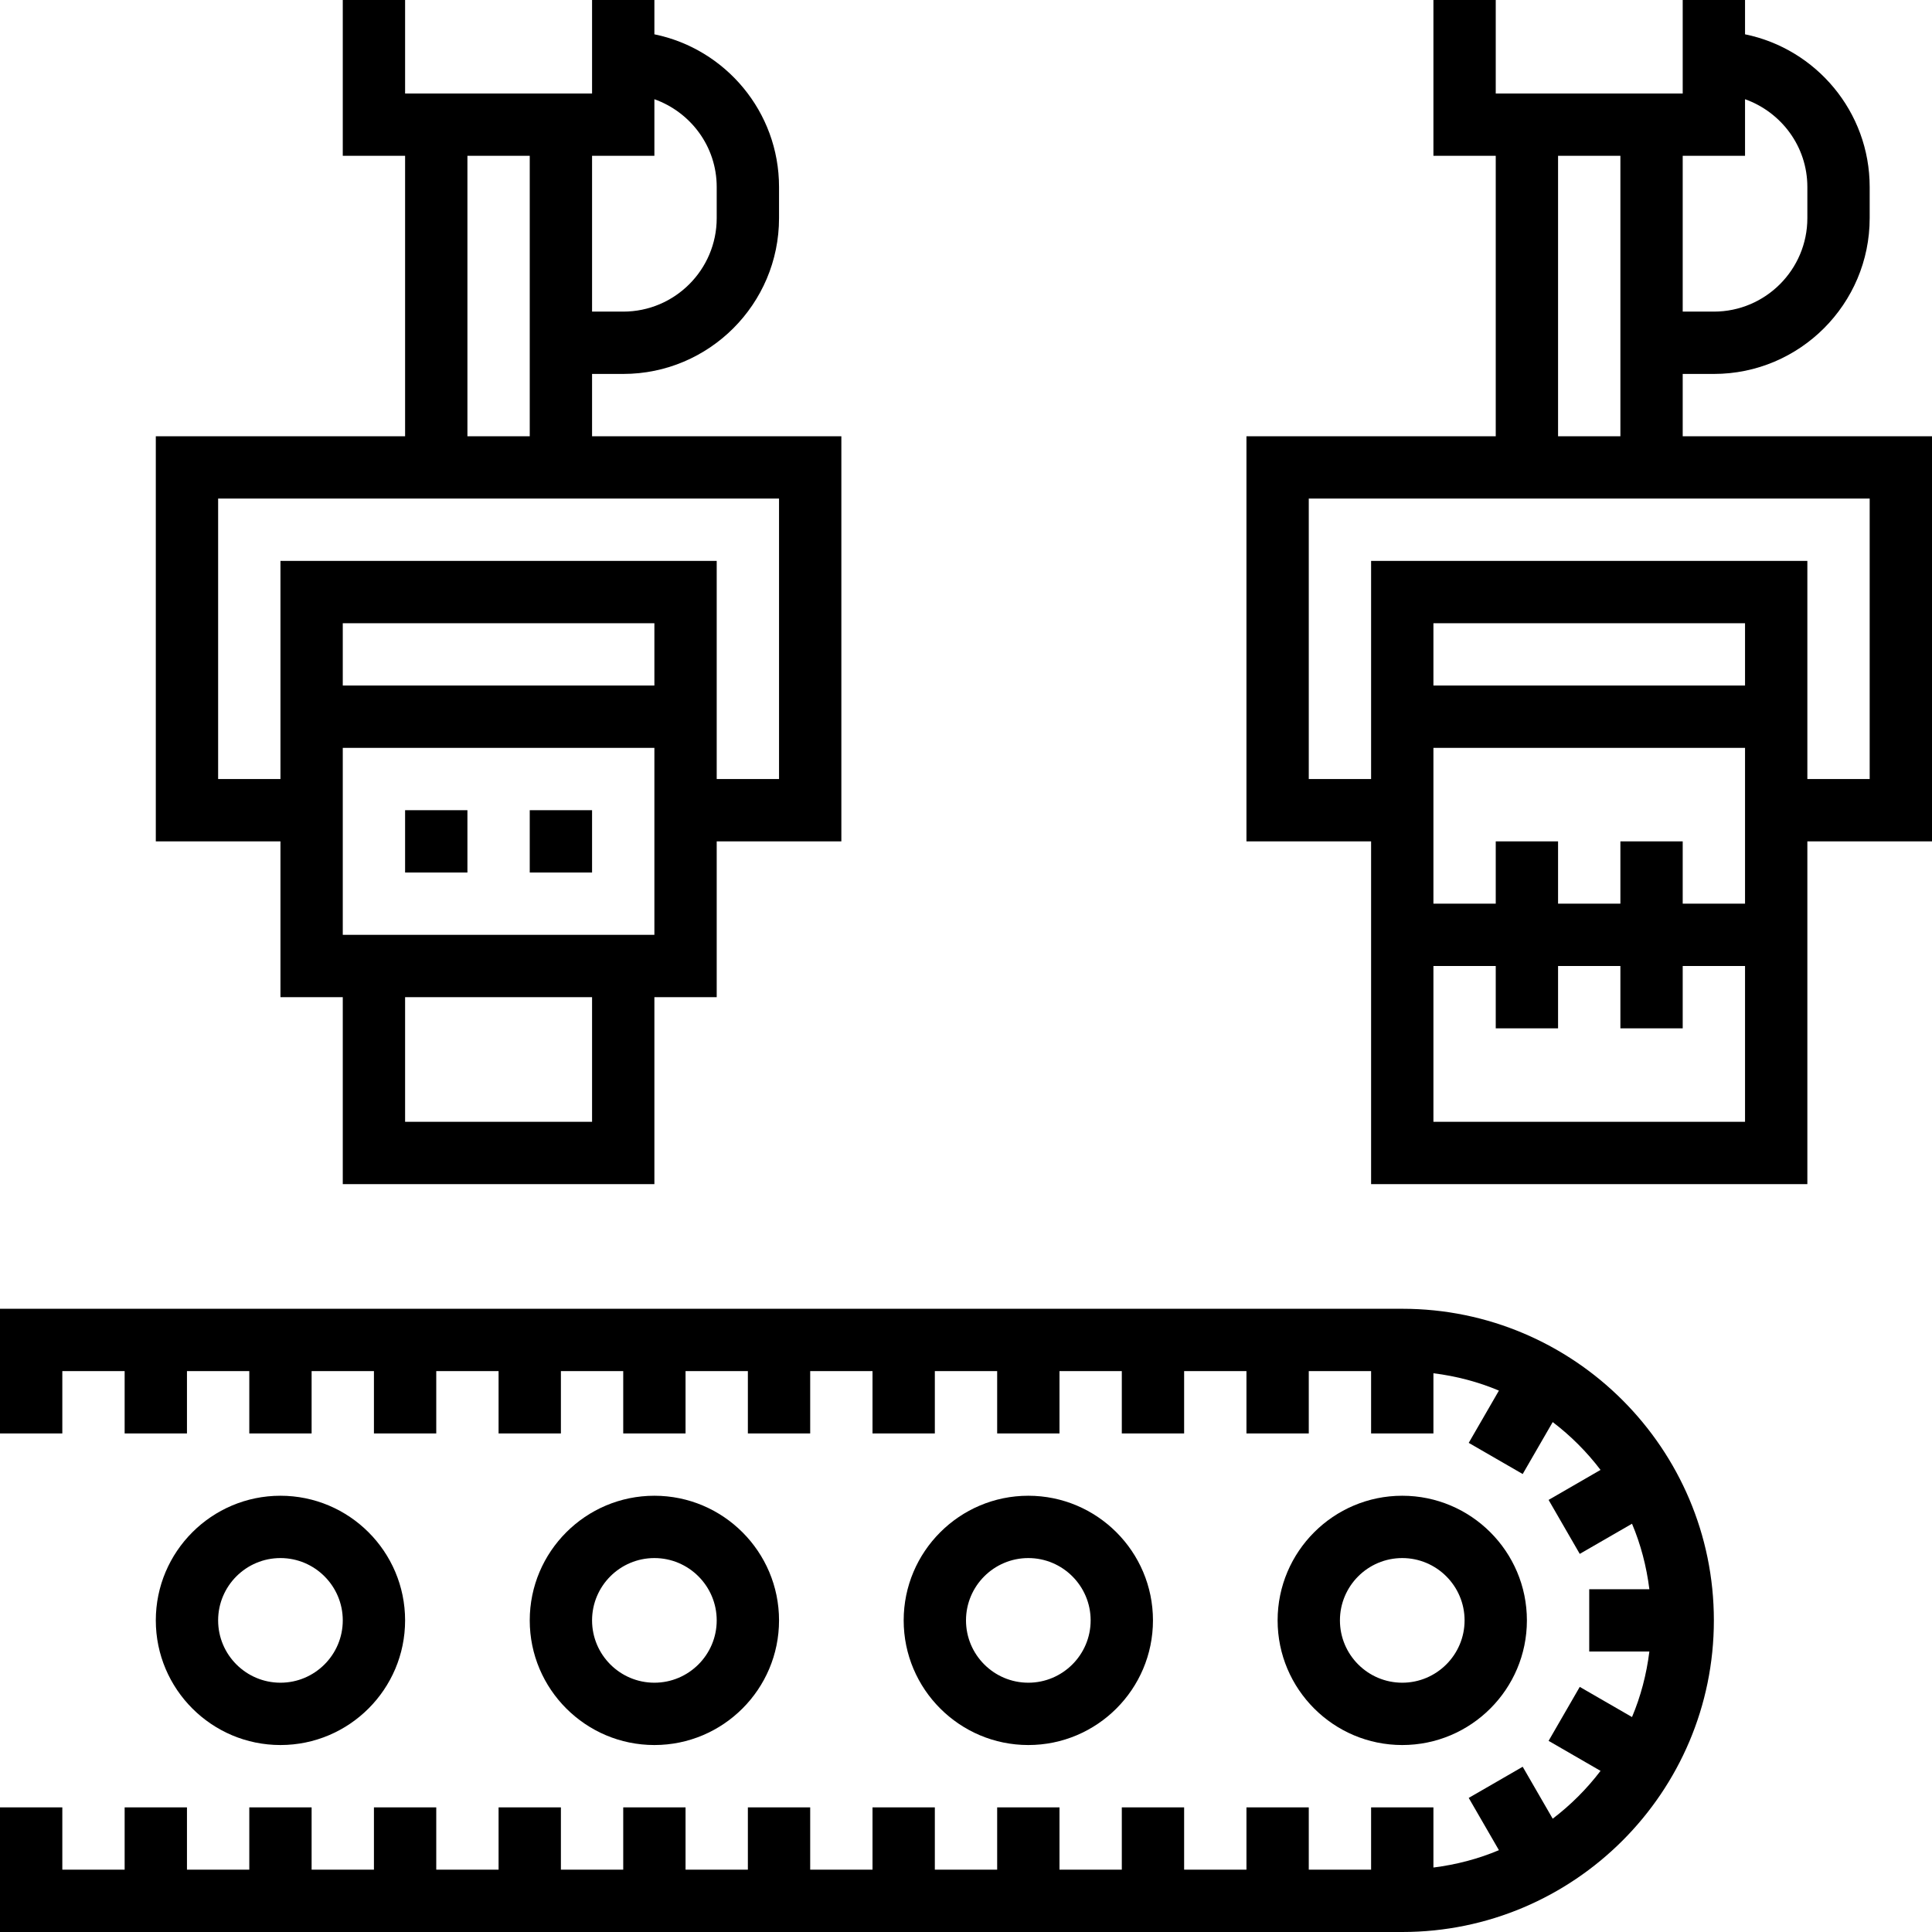
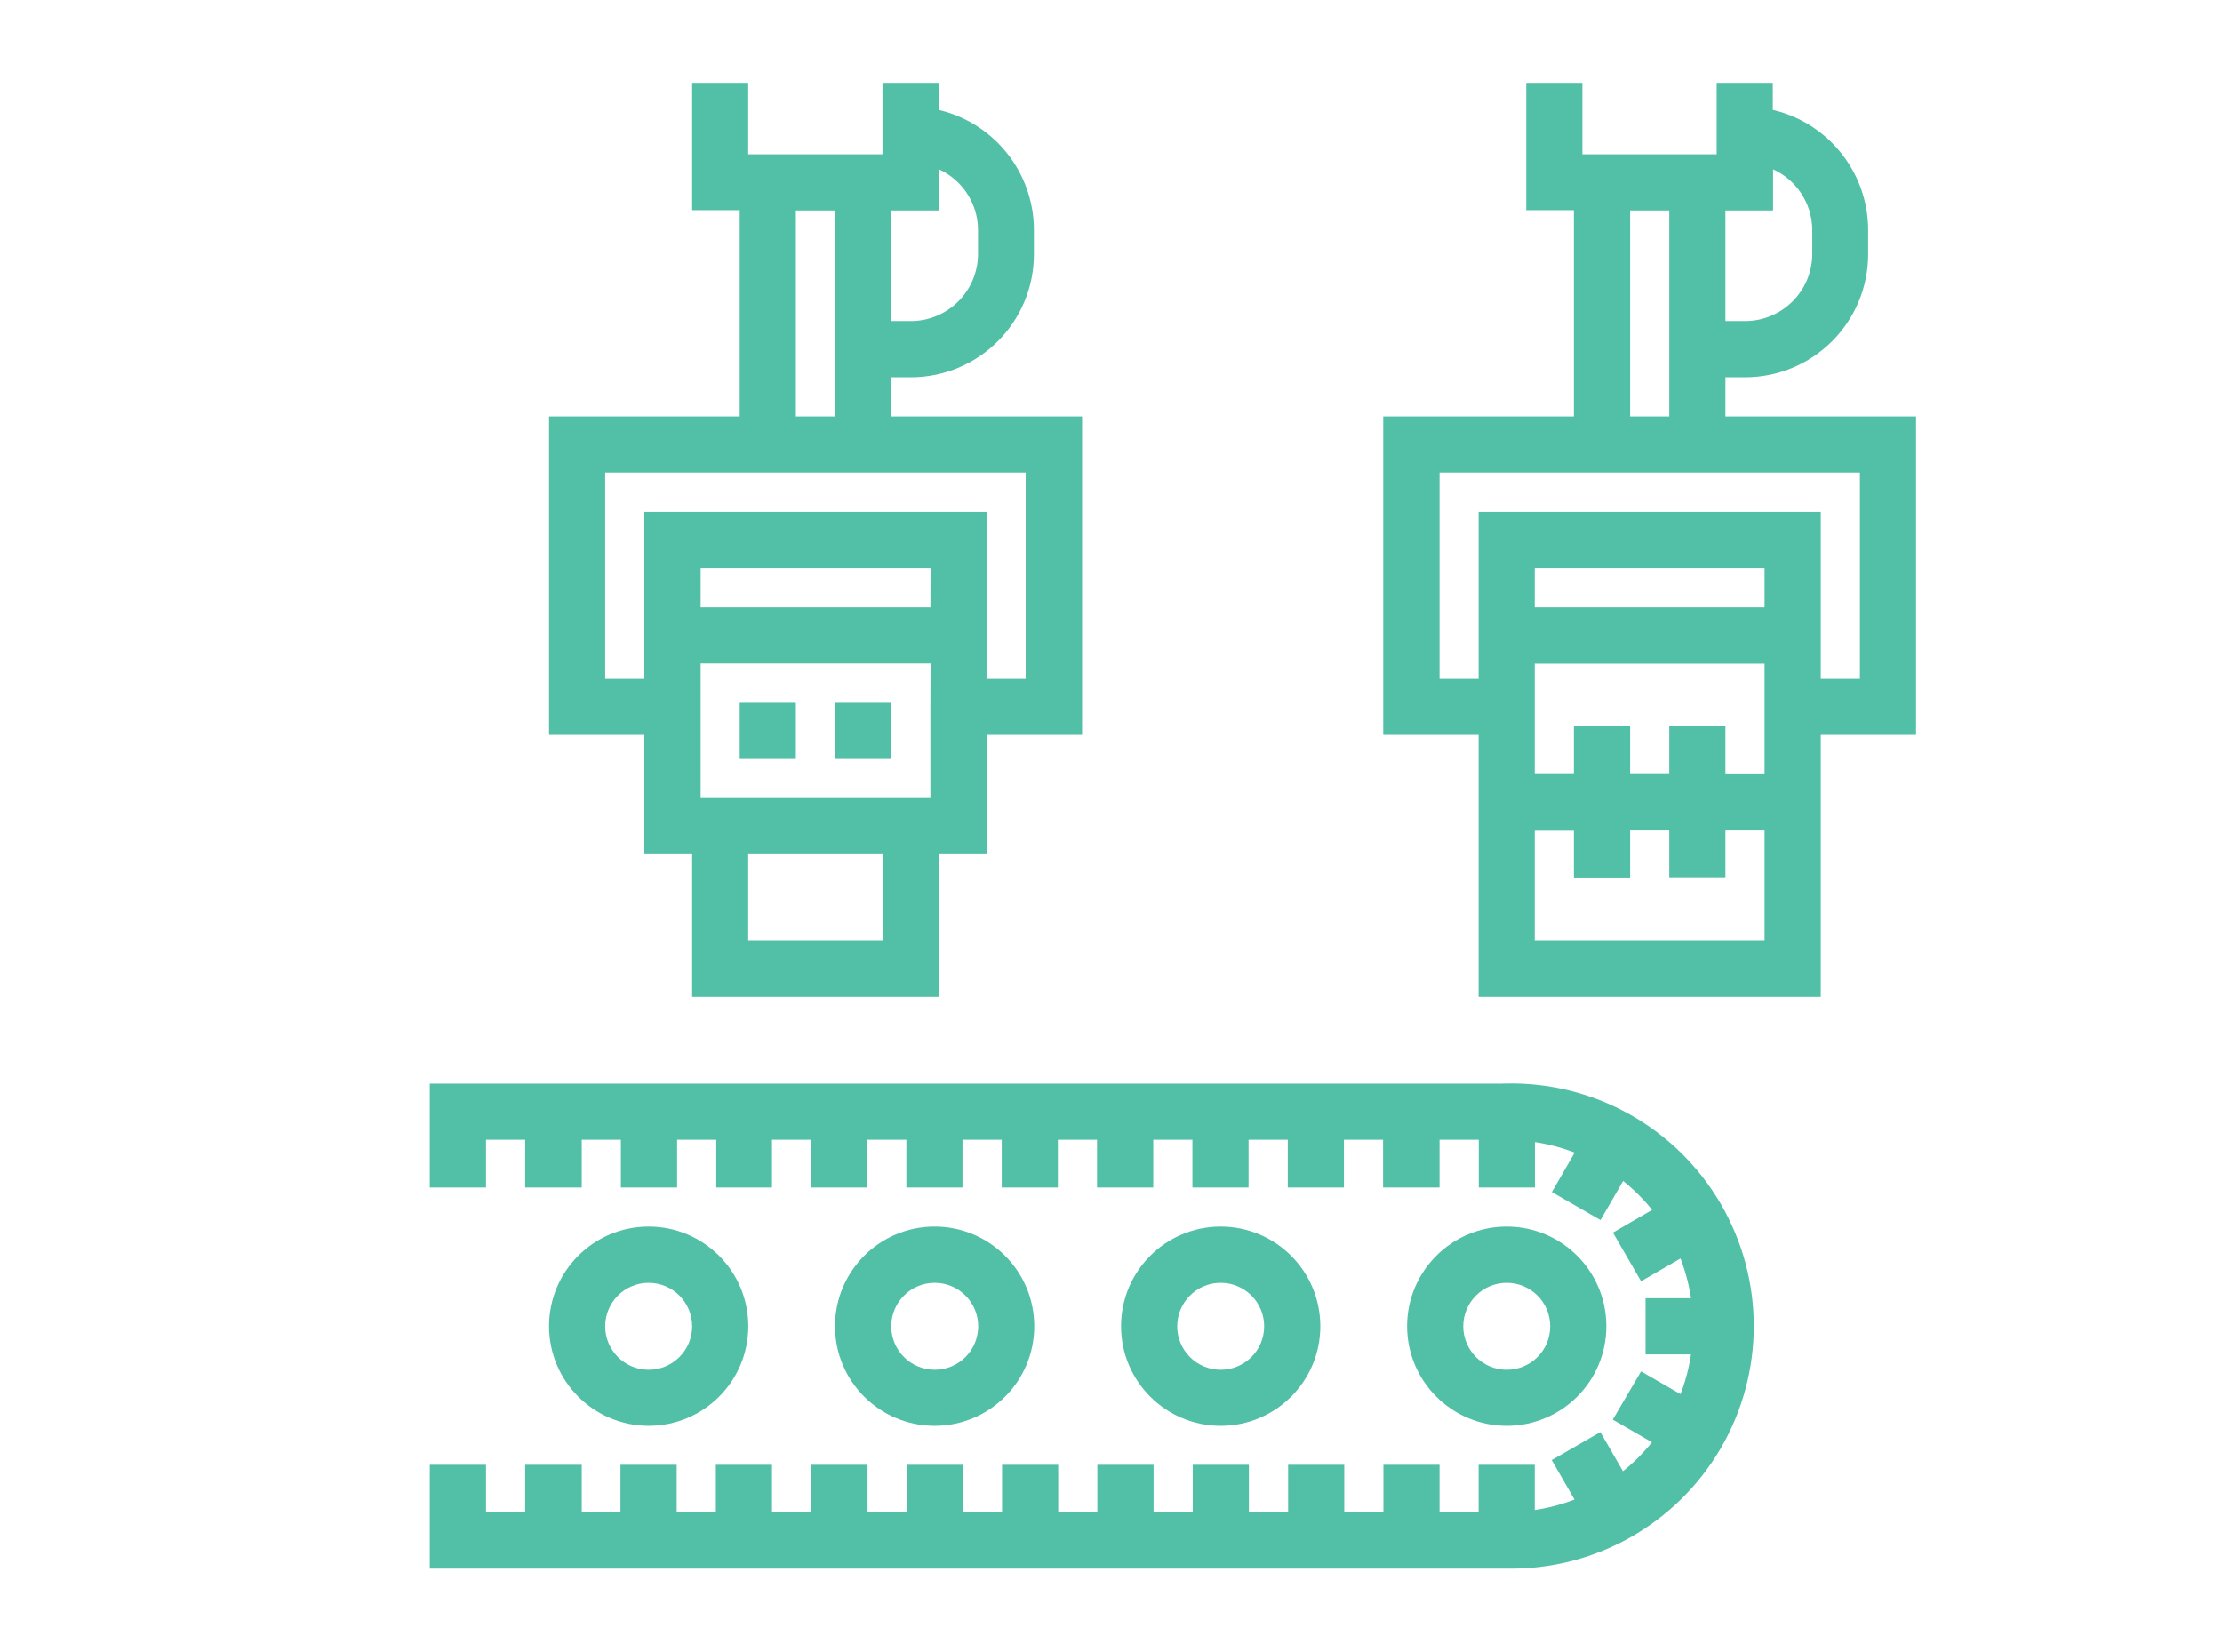
- <svg xmlns="http://www.w3.org/2000/svg" version="1.1" id="Layer_1" x="0px" y="0px" viewBox="0 0 496 496" style="enable-background:new 0 0 496 496;" xml:space="preserve">
-   <g>
-     <g>
-       <g>
-         <path d="M360,336H0v8v8v16h16v-16h16v16h16v-16h16v16h16v-16h16v16h16v-16h16v16h16v-16h16v16h16v-16h16v16h16v-16h16v16h16v-16     h16v16h16v-16h16v16h16v-16h16v16h16v-16h16v16h16v-15.448c5.88,0.736,11.536,2.224,16.816,4.456l-7.752,13.416l13.856,8     l7.704-13.336c4.632,3.52,8.752,7.648,12.28,12.28l-13.336,7.704l8,13.856l13.416-7.744c2.232,5.28,3.72,10.936,4.456,16.816H408     v16h15.44c-0.736,5.888-2.224,11.536-4.456,16.816l-13.416-7.744l-8,13.856l13.336,7.704c-3.52,4.632-7.648,8.752-12.28,12.28     l-7.704-13.336l-13.856,8l7.752,13.416c-5.28,2.232-10.936,3.72-16.816,4.456V464h-16v16h-16v-16h-16v16h-16v-16h-16v16h-16v-16     h-16v16h-16v-16h-16v16h-16v-16h-16v16h-16v-16h-16v16h-16v-16h-16v16h-16v-16H96v16H80v-16H64v16H48v-16H32v16H16v-16H0v16v8v8     h360c44.112,0,80-35.888,80-80S404.112,336,360,336z" />
-         <path d="M72,448c17.648,0,32-14.352,32-32s-14.352-32-32-32s-32,14.352-32,32S54.352,448,72,448z M72,400c8.816,0,16,7.176,16,16     c0,8.824-7.184,16-16,16c-8.824,0-16-7.176-16-16C56,407.176,63.176,400,72,400z" />
-         <path d="M168,448c17.648,0,32-14.352,32-32s-14.352-32-32-32s-32,14.352-32,32S150.352,448,168,448z M168,400     c8.816,0,16,7.176,16,16c0,8.824-7.184,16-16,16c-8.824,0-16-7.176-16-16C152,407.176,159.176,400,168,400z" />
-         <path d="M264,448c17.648,0,32-14.352,32-32s-14.352-32-32-32s-32,14.352-32,32S246.352,448,264,448z M264,400     c8.816,0,16,7.176,16,16c0,8.824-7.184,16-16,16c-8.824,0-16-7.176-16-16C248,407.176,255.176,400,264,400z" />
-         <path d="M360,448c17.648,0,32-14.352,32-32s-14.352-32-32-32s-32,14.352-32,32S342.352,448,360,448z M360,400     c8.816,0,16,7.176,16,16c0,8.824-7.184,16-16,16c-8.824,0-16-7.176-16-16C344,407.176,351.176,400,360,400z" />
-         <path d="M72,256h16v48h80v-48h16v-40h32V112h-64V96h8c22.056,0,40-17.944,40-40v-8c0-19.312-13.768-35.472-32-39.192V0h-16v24     h-48V0H88v40h16v72H40v104h32V256z M152,40h16V25.472c9.288,3.312,16,12.112,16,22.528v8c0,13.232-10.768,24-24,24h-8V40z      M152,288h-48v-32h48V288z M168,208v8v24H88v-24v-8v-16h80V208z M168,176H88v-16h80V176z M120,40h16v72h-16V40z M56,200v-72h144     v72h-16v-56H72v56H56z" />
-         <rect x="104" y="208" width="16" height="16" />
-         <rect x="136" y="208" width="16" height="16" />
-         <path d="M432,112V96h8c22.056,0,40-17.944,40-40v-8c0-19.312-13.768-35.472-32-39.192V0h-16v24h-48V0h-16v40h16v72h-64v104h32v88     h112v-88h32V112H432z M432,40h16V25.472c9.288,3.312,16,12.112,16,22.528v8c0,13.232-10.768,24-24,24h-8V40z M400,40h16v72h-16     V40z M448,288h-80v-40h16v16h16v-16h16v16h16v-16h16V288z M448,208v8v16h-16v-16h-16v16h-16v-16h-16v16h-16v-16v-8v-16h80V208z      M448,176h-80v-16h80V176z M480,200h-16v-56H352v56h-16v-72h144V200z" />
-       </g>
-     </g>
-   </g>
-   <g>
- </g>
-   <g>
- </g>
-   <g>
- </g>
-   <g>
- </g>
-   <g>
- </g>
-   <g>
- </g>
-   <g>
- </g>
-   <g>
- </g>
-   <g>
- </g>
-   <g>
- </g>
-   <g>
- </g>
-   <g>
- </g>
-   <g>
- </g>
-   <g>
- </g>
-   <g>
- </g>
+ <svg xmlns="http://www.w3.org/2000/svg" id="Layer_1" data-name="Layer 1" viewBox="0 0 261.63 194.5">
+   <defs>
+     <style>.cls-1{fill:#52bfa7;stroke:#52bfa7;stroke-miterlimit:10;}</style>
+   </defs>
+   <path class="cls-1" d="M177.4,128.12H51.11v11.23h5.62v-5.62h5.61v5.62H68v-5.62h5.61v5.62h5.62v-5.62h5.61v5.62H90.4v-5.62H96v5.62h5.61v-5.62h5.61v5.62h5.61v-5.62h5.62v5.62h5.61v-5.62h5.61v5.62h5.62v-5.62h5.61v5.62h5.61v-5.62h5.62v5.62h5.61v-5.62h5.61v5.62H169v-5.62h5.62v5.62h5.61v-5.42a22.41,22.41,0,0,1,5.9,1.56l-2.72,4.71,4.86,2.8,2.7-4.67a22.5,22.5,0,0,1,4.31,4.3l-4.68,2.71,2.81,4.86,4.71-2.72a22.41,22.41,0,0,1,1.56,5.9h-5.42V159h5.42a22.31,22.31,0,0,1-1.56,5.9l-4.71-2.72L190.58,167l4.68,2.7a22.56,22.56,0,0,1-4.31,4.31l-2.7-4.68-4.86,2.8,2.72,4.71a22,22,0,0,1-5.9,1.56V173H174.6v5.62H169V173h-5.61v5.62h-5.61V173h-5.61v5.62h-5.62V173h-5.61v5.62h-5.61V173h-5.62v5.62h-5.61V173h-5.61v5.62h-5.62V173h-5.61v5.62h-5.61V173H96v5.62H90.4V173H84.79v5.62H79.18V173H73.56v5.62H68V173H62.34v5.62H56.73V173H51.11v11.23H177.4a28.07,28.07,0,1,0,0-56.13Z" />
+   <path class="cls-1" d="M76.37,167.41a11.23,11.23,0,1,0-11.22-11.22A11.24,11.24,0,0,0,76.37,167.41Zm0-16.84a5.62,5.62,0,1,1-5.61,5.62A5.62,5.62,0,0,1,76.37,150.57Z" />
+   <path class="cls-1" d="M110.05,167.41a11.23,11.23,0,1,0-11.23-11.22A11.23,11.23,0,0,0,110.05,167.41Zm0-16.84a5.62,5.62,0,1,1-5.61,5.62A5.62,5.62,0,0,1,110.05,150.57Z" />
+   <path class="cls-1" d="M143.73,167.41a11.23,11.23,0,1,0-11.23-11.22A11.23,11.23,0,0,0,143.73,167.41Zm0-16.84a5.62,5.62,0,1,1-5.62,5.62A5.62,5.62,0,0,1,143.73,150.57Z" />
+   <path class="cls-1" d="M177.4,167.41a11.23,11.23,0,1,0-11.22-11.22A11.24,11.24,0,0,0,177.4,167.41Zm0-16.84a5.62,5.62,0,1,1-5.61,5.62A5.62,5.62,0,0,1,177.4,150.57Z" />
+   <path class="cls-1" d="M76.37,100.06H82V116.9h28.07V100.06h5.61V86h11.23V49.54H104.44V43.93h2.8a14,14,0,0,0,14-14V27.09a14.05,14.05,0,0,0-11.22-13.75V10.25h-5.61v8.42H87.6V10.25H82v14H87.6V49.54H65.15V86H76.37Zm28.07-75.78h5.61V19.19a8.39,8.39,0,0,1,5.61,7.9V29.9a8.42,8.42,0,0,1-8.42,8.41h-2.8Zm0,87H87.6V100.06h16.84Zm5.61-28.06V94.44H82V77.6h28.07Zm0-11.23H82V66.38h28.07ZM93.21,24.28h5.61V49.54H93.21ZM70.76,80.41V55.15h50.51V80.41h-5.61V60.77H76.37V80.41Z" />
+   <rect class="cls-1" x="87.6" y="83.22" width="5.61" height="5.61" />
+   <rect class="cls-1" x="98.82" y="83.22" width="5.61" height="5.61" />
+   <path class="cls-1" d="M202.66,49.54V43.93h2.81a14,14,0,0,0,14-14V27.09a14.05,14.05,0,0,0-11.23-13.75V10.25h-5.61v8.42H185.82V10.25h-5.61v14h5.61V49.54H163.37V86H174.6V116.9h39.29V86h11.22V49.54Zm0-25.26h5.61V19.19a8.4,8.4,0,0,1,5.62,7.9V29.9a8.42,8.42,0,0,1-8.42,8.41h-2.81Zm-11.22,0h5.61V49.54h-5.61Zm16.83,87H180.21v-14h5.61v5.61h5.62V97.25h5.61v5.61h5.61V97.25h5.61Zm0-28.06v8.42h-5.61V86h-5.61v5.62h-5.61V86h-5.62v5.62h-5.61v-14h28.06Zm0-11.23H180.21V66.38h28.06Zm11.23,8.42h-5.61V60.77H174.6V80.41H169V55.15H219.5Z" />
</svg>
